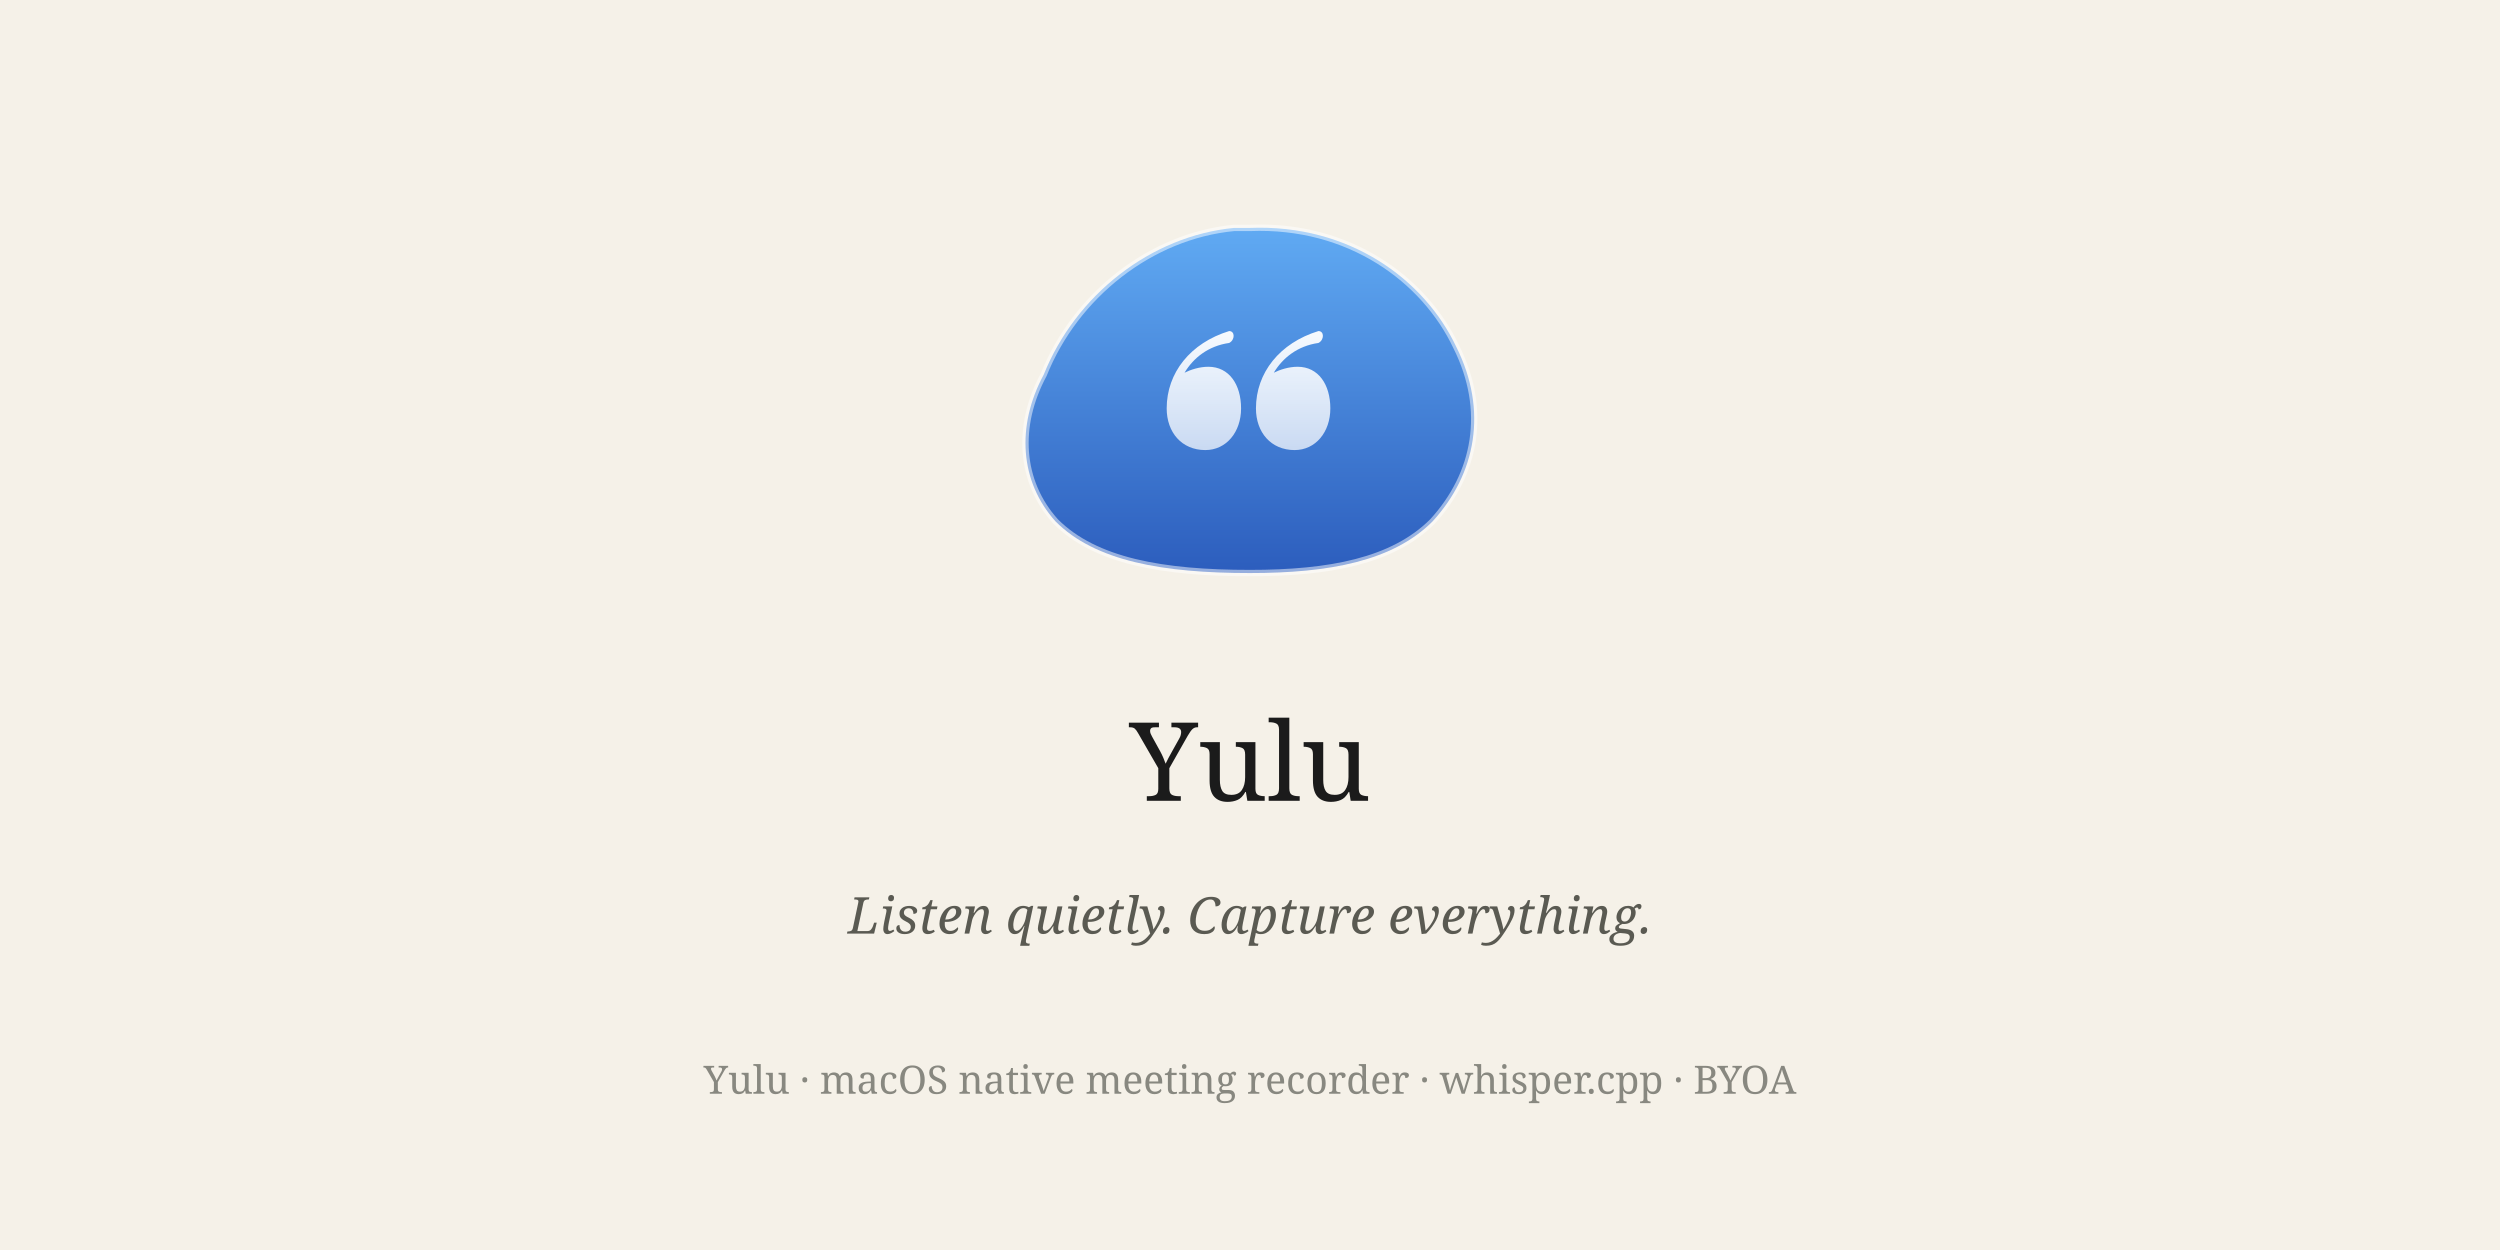
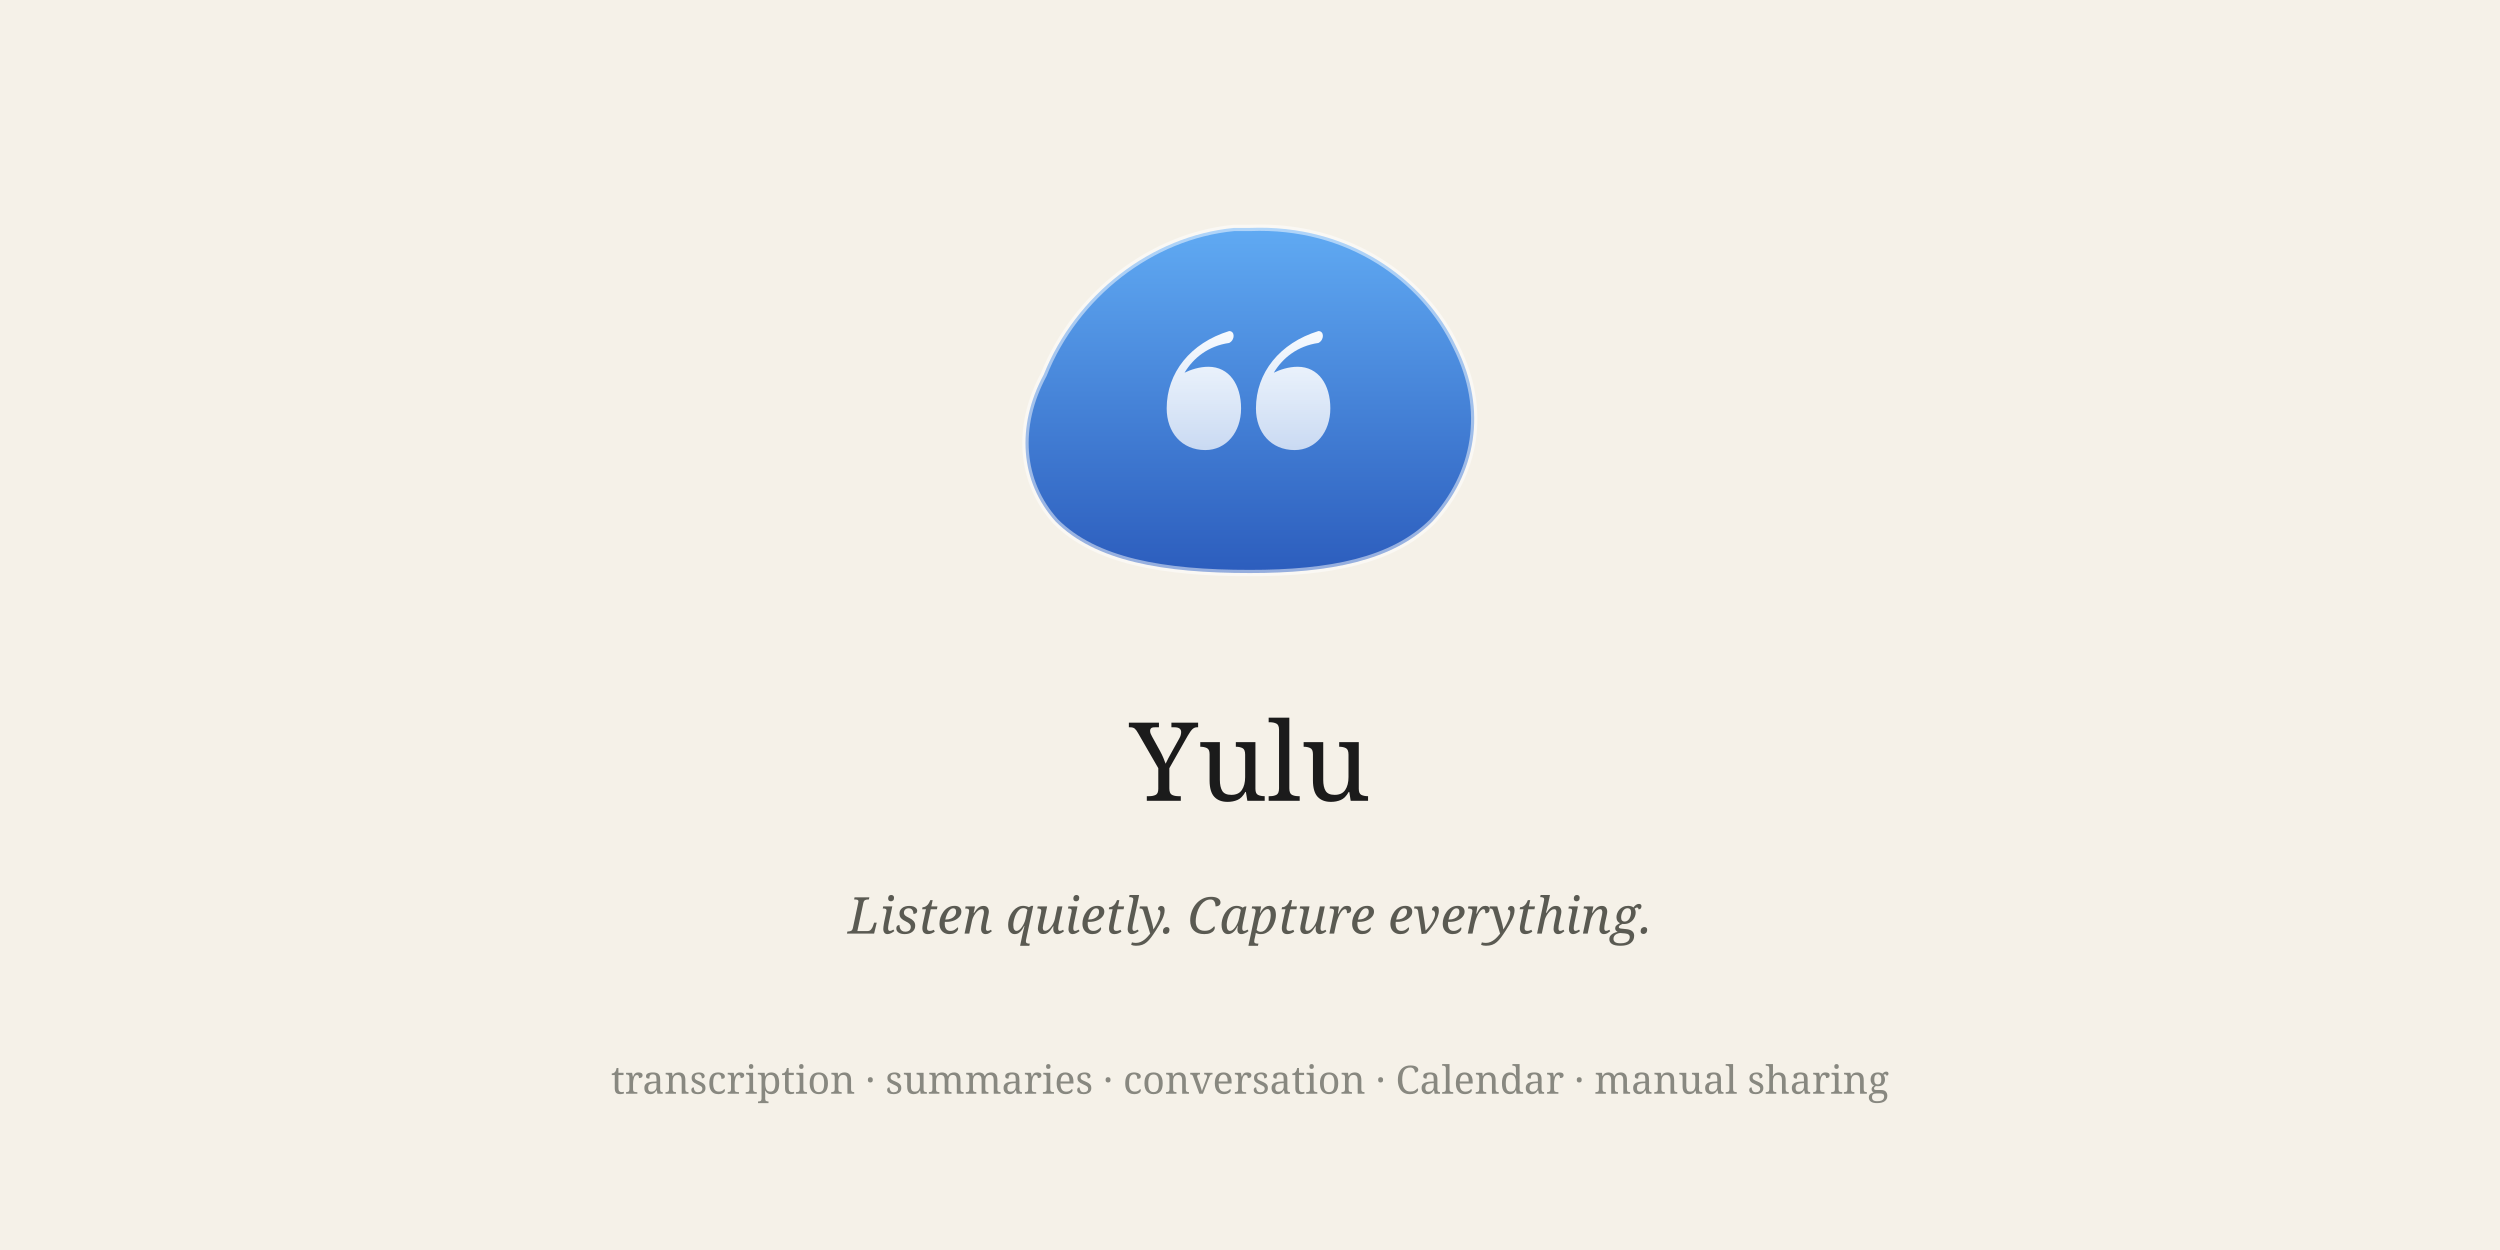
<svg xmlns="http://www.w3.org/2000/svg" viewBox="0 0 1280 640" width="1280" height="640">
  <rect width="1280" height="640" fill="#F5F1E8" />
  <svg x="510" y="72" width="260" height="260" viewBox="0 0 128 128" fill="none">
    <defs>
      <linearGradient id="social-lens" x1="64" y1="22" x2="64" y2="109" gradientUnits="userSpaceOnUse">
        <stop stop-color="#60aaf3" />
        <stop offset="1" stop-color="#2c5dbd" />
      </linearGradient>
      <linearGradient id="social-bead" x1="0" y1="36" x2="0" y2="76" gradientUnits="userSpaceOnUse">
        <stop stop-color="#ffffff" stop-opacity="0.95" />
        <stop offset="1" stop-color="#ffffff" stop-opacity="0.72" />
      </linearGradient>
      <radialGradient id="social-glow" cx="0" cy="0" r="1" gradientTransform="translate(41 31) rotate(47) scale(90)">
        <stop stop-color="#ffffff" stop-opacity="0.55" />
        <stop offset="0.45" stop-color="#ffffff" stop-opacity="0" />
      </radialGradient>
    </defs>
    <path d="M64 22 C89 21 108 35 116 52 C124 68 121 84 110 96 C100 106 84 109 64 109 C42 109 25 106 15 96 C6 86 5 72 12 59 C20 39 39 24 60 22 C61 22 63 22 64 22 Z" fill="url(#social-lens)" />
    <path d="M64 22 C89 21 108 35 116 52 C124 68 121 84 110 96 C100 106 84 109 64 109 C42 109 25 106 15 96 C6 86 5 72 12 59 C20 39 39 24 60 22 C61 22 63 22 64 22 Z" fill="url(#social-glow)" />
    <g transform="translate(16 21) scale(0.75)" fill="url(#social-bead)">
      <path d="M57 36 C59 36 59 39 57 40 C50 41 45 45 42 50 C44 49 47 48 50 48 C57 48 61 54 61 62 C61 70 56 76 49 76 C41 76 36 70 36 62 C36 50 44 40 57 36 Z" />
      <path d="M87 36 C89 36 89 39 87 40 C80 41 75 45 72 50 C74 49 77 48 80 48 C87 48 91 54 91 62 C91 70 86 76 79 76 C71 76 66 70 66 62 C66 50 74 40 87 36 Z" />
    </g>
    <path d="M64 22 C89 21 108 35 116 52 C124 68 121 84 110 96 C100 106 84 109 64 109 C42 109 25 106 15 96 C6 86 5 72 12 59 C20 39 39 24 60 22 C61 22 63 22 64 22 Z" stroke="#ffffff" stroke-opacity="0.5" stroke-width="1.6" />
  </svg>
  <text x="640" y="410" font-family="'Charter', 'Iowan Old Style', 'Georgia', serif" font-size="56" font-weight="500" fill="#1B1B1B" text-anchor="middle">Yulu</text>
  <text x="640" y="478" font-family="'Charter', 'Iowan Old Style', 'Georgia', serif" font-size="26" font-style="italic" fill="#5A5A52" text-anchor="middle">Listen quietly. Capture everything.</text>
-   <text x="640" y="560" font-family="'Songti SC', 'STSong', serif" font-size="20" fill="#888880" text-anchor="middle">Yulu · macOS native meeting recorder · whisper.cpp · BYOA</text>
+   <text x="640" y="560" font-family="'Songti SC', 'STSong', serif" font-size="20" fill="#888880" text-anchor="middle">transcription · summaries · conversation · Calendar · manual sharing</text>
</svg>
